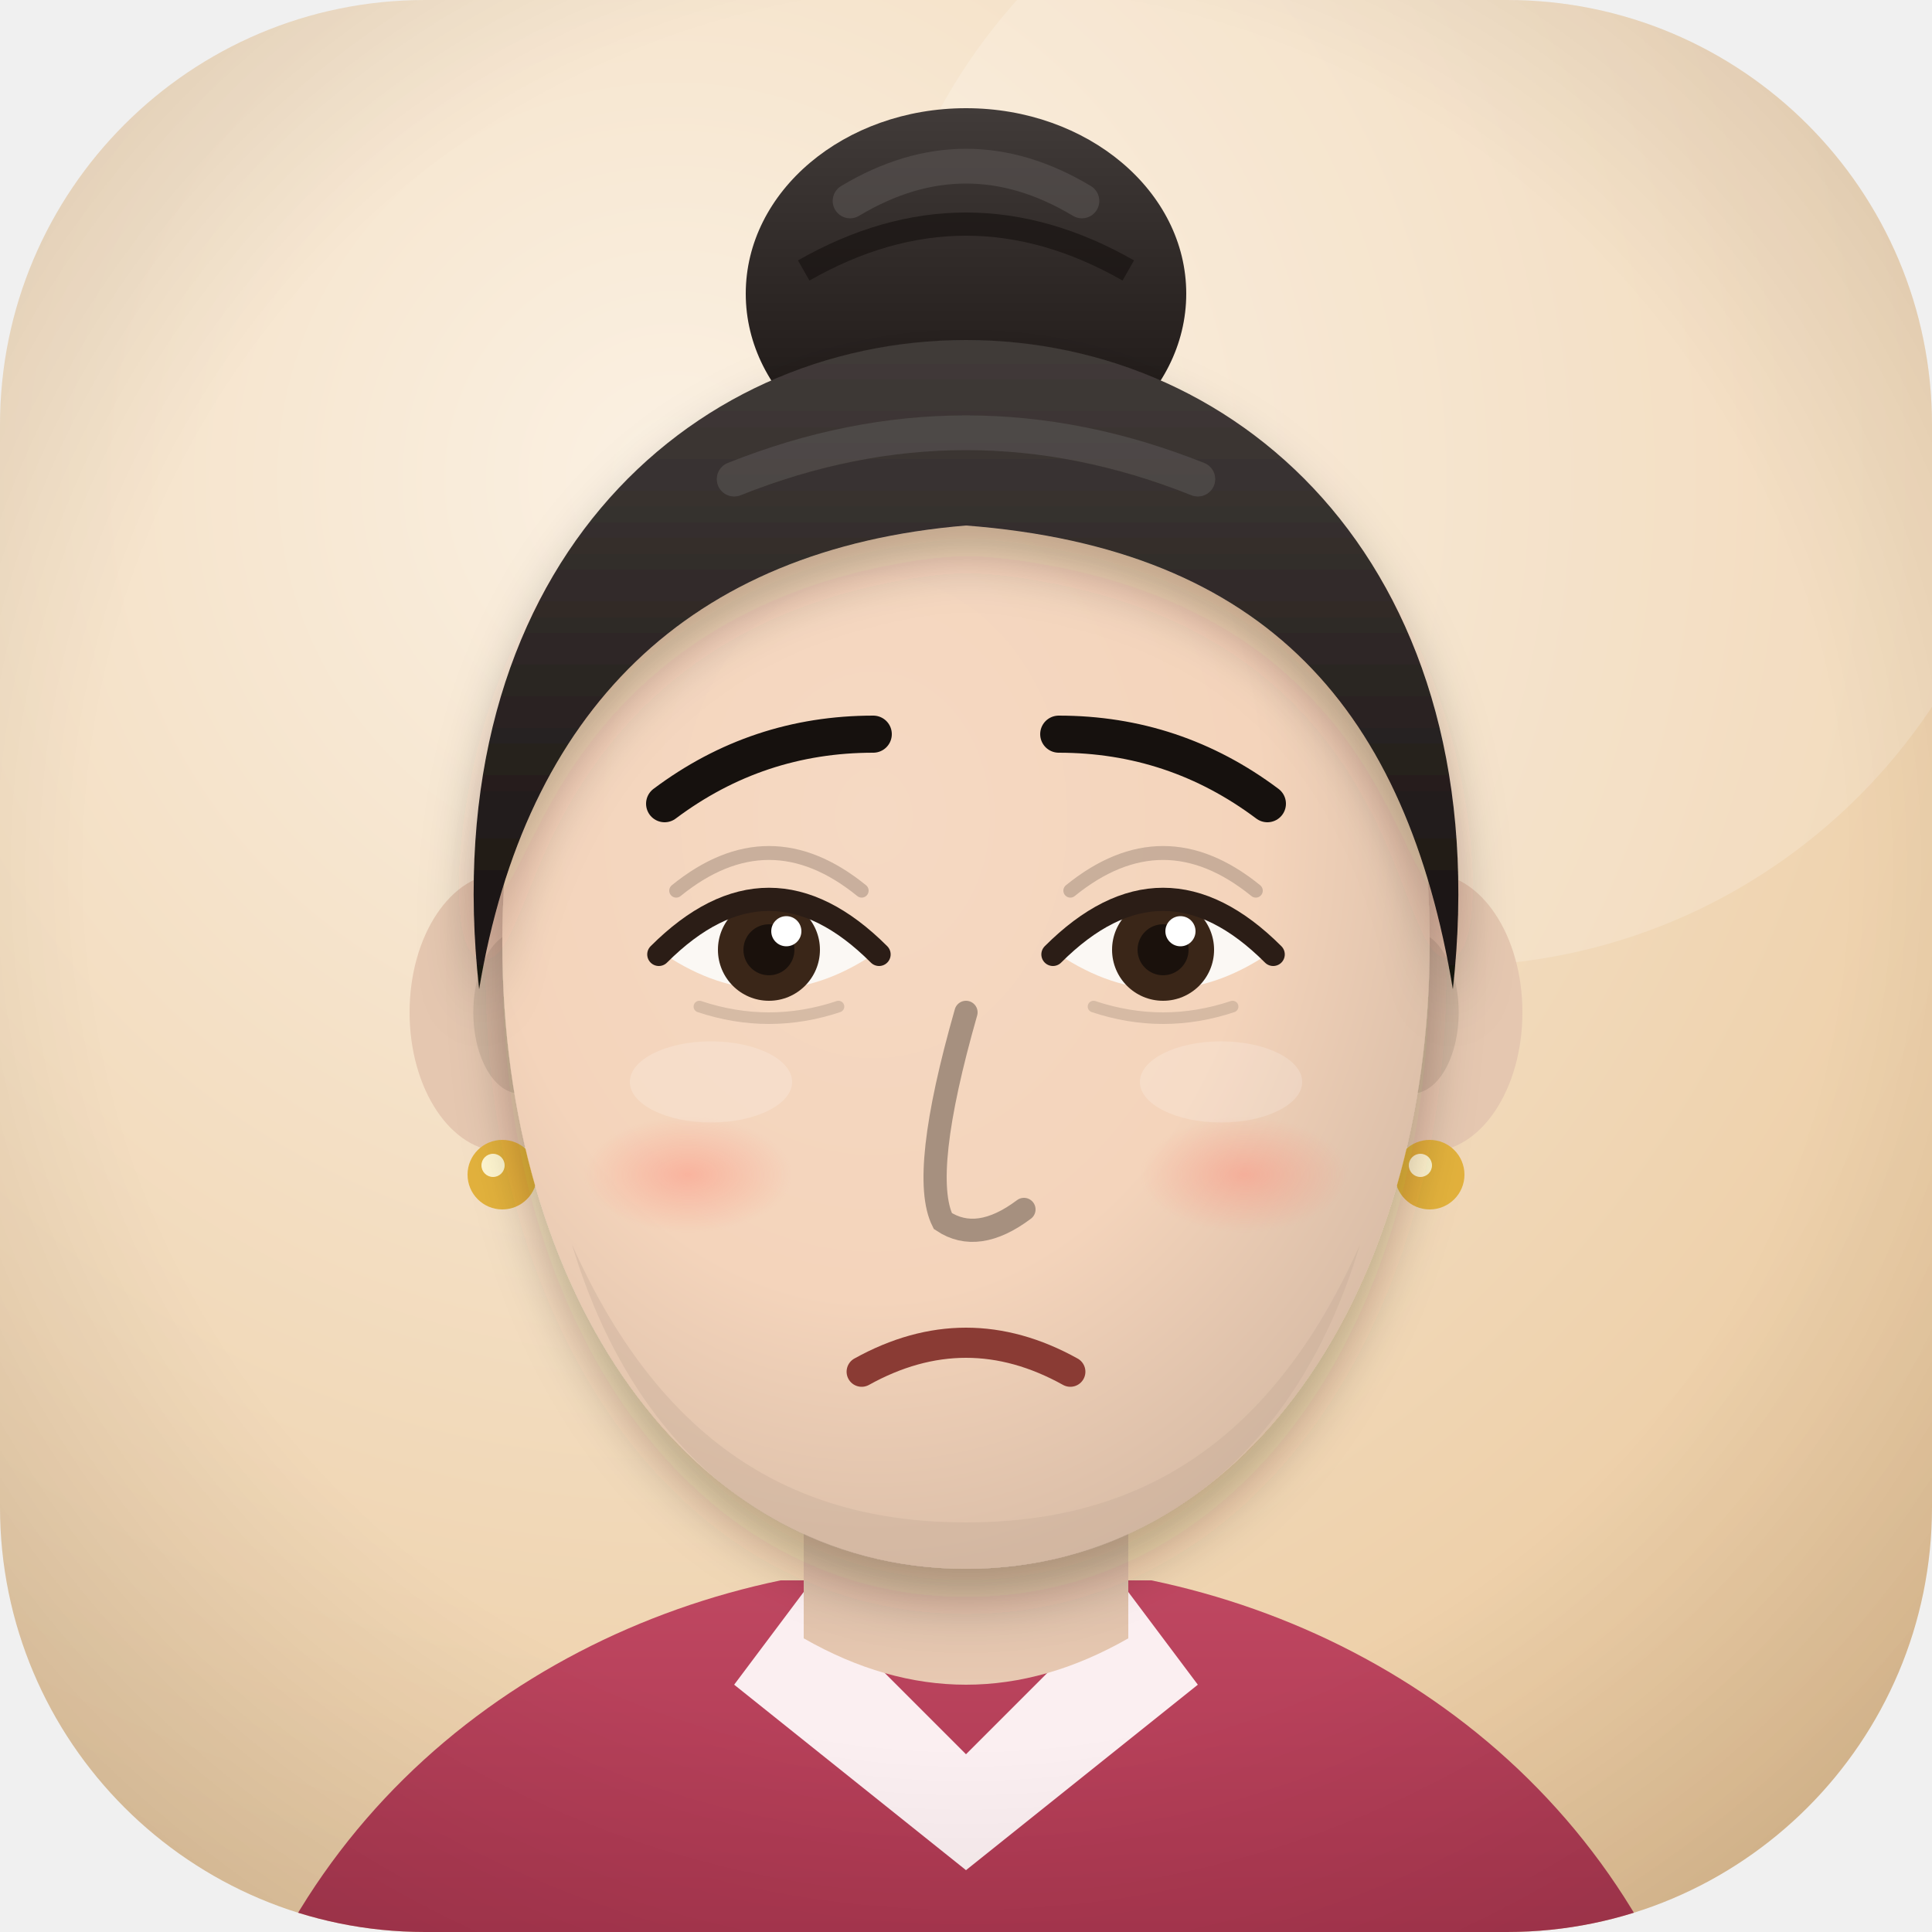
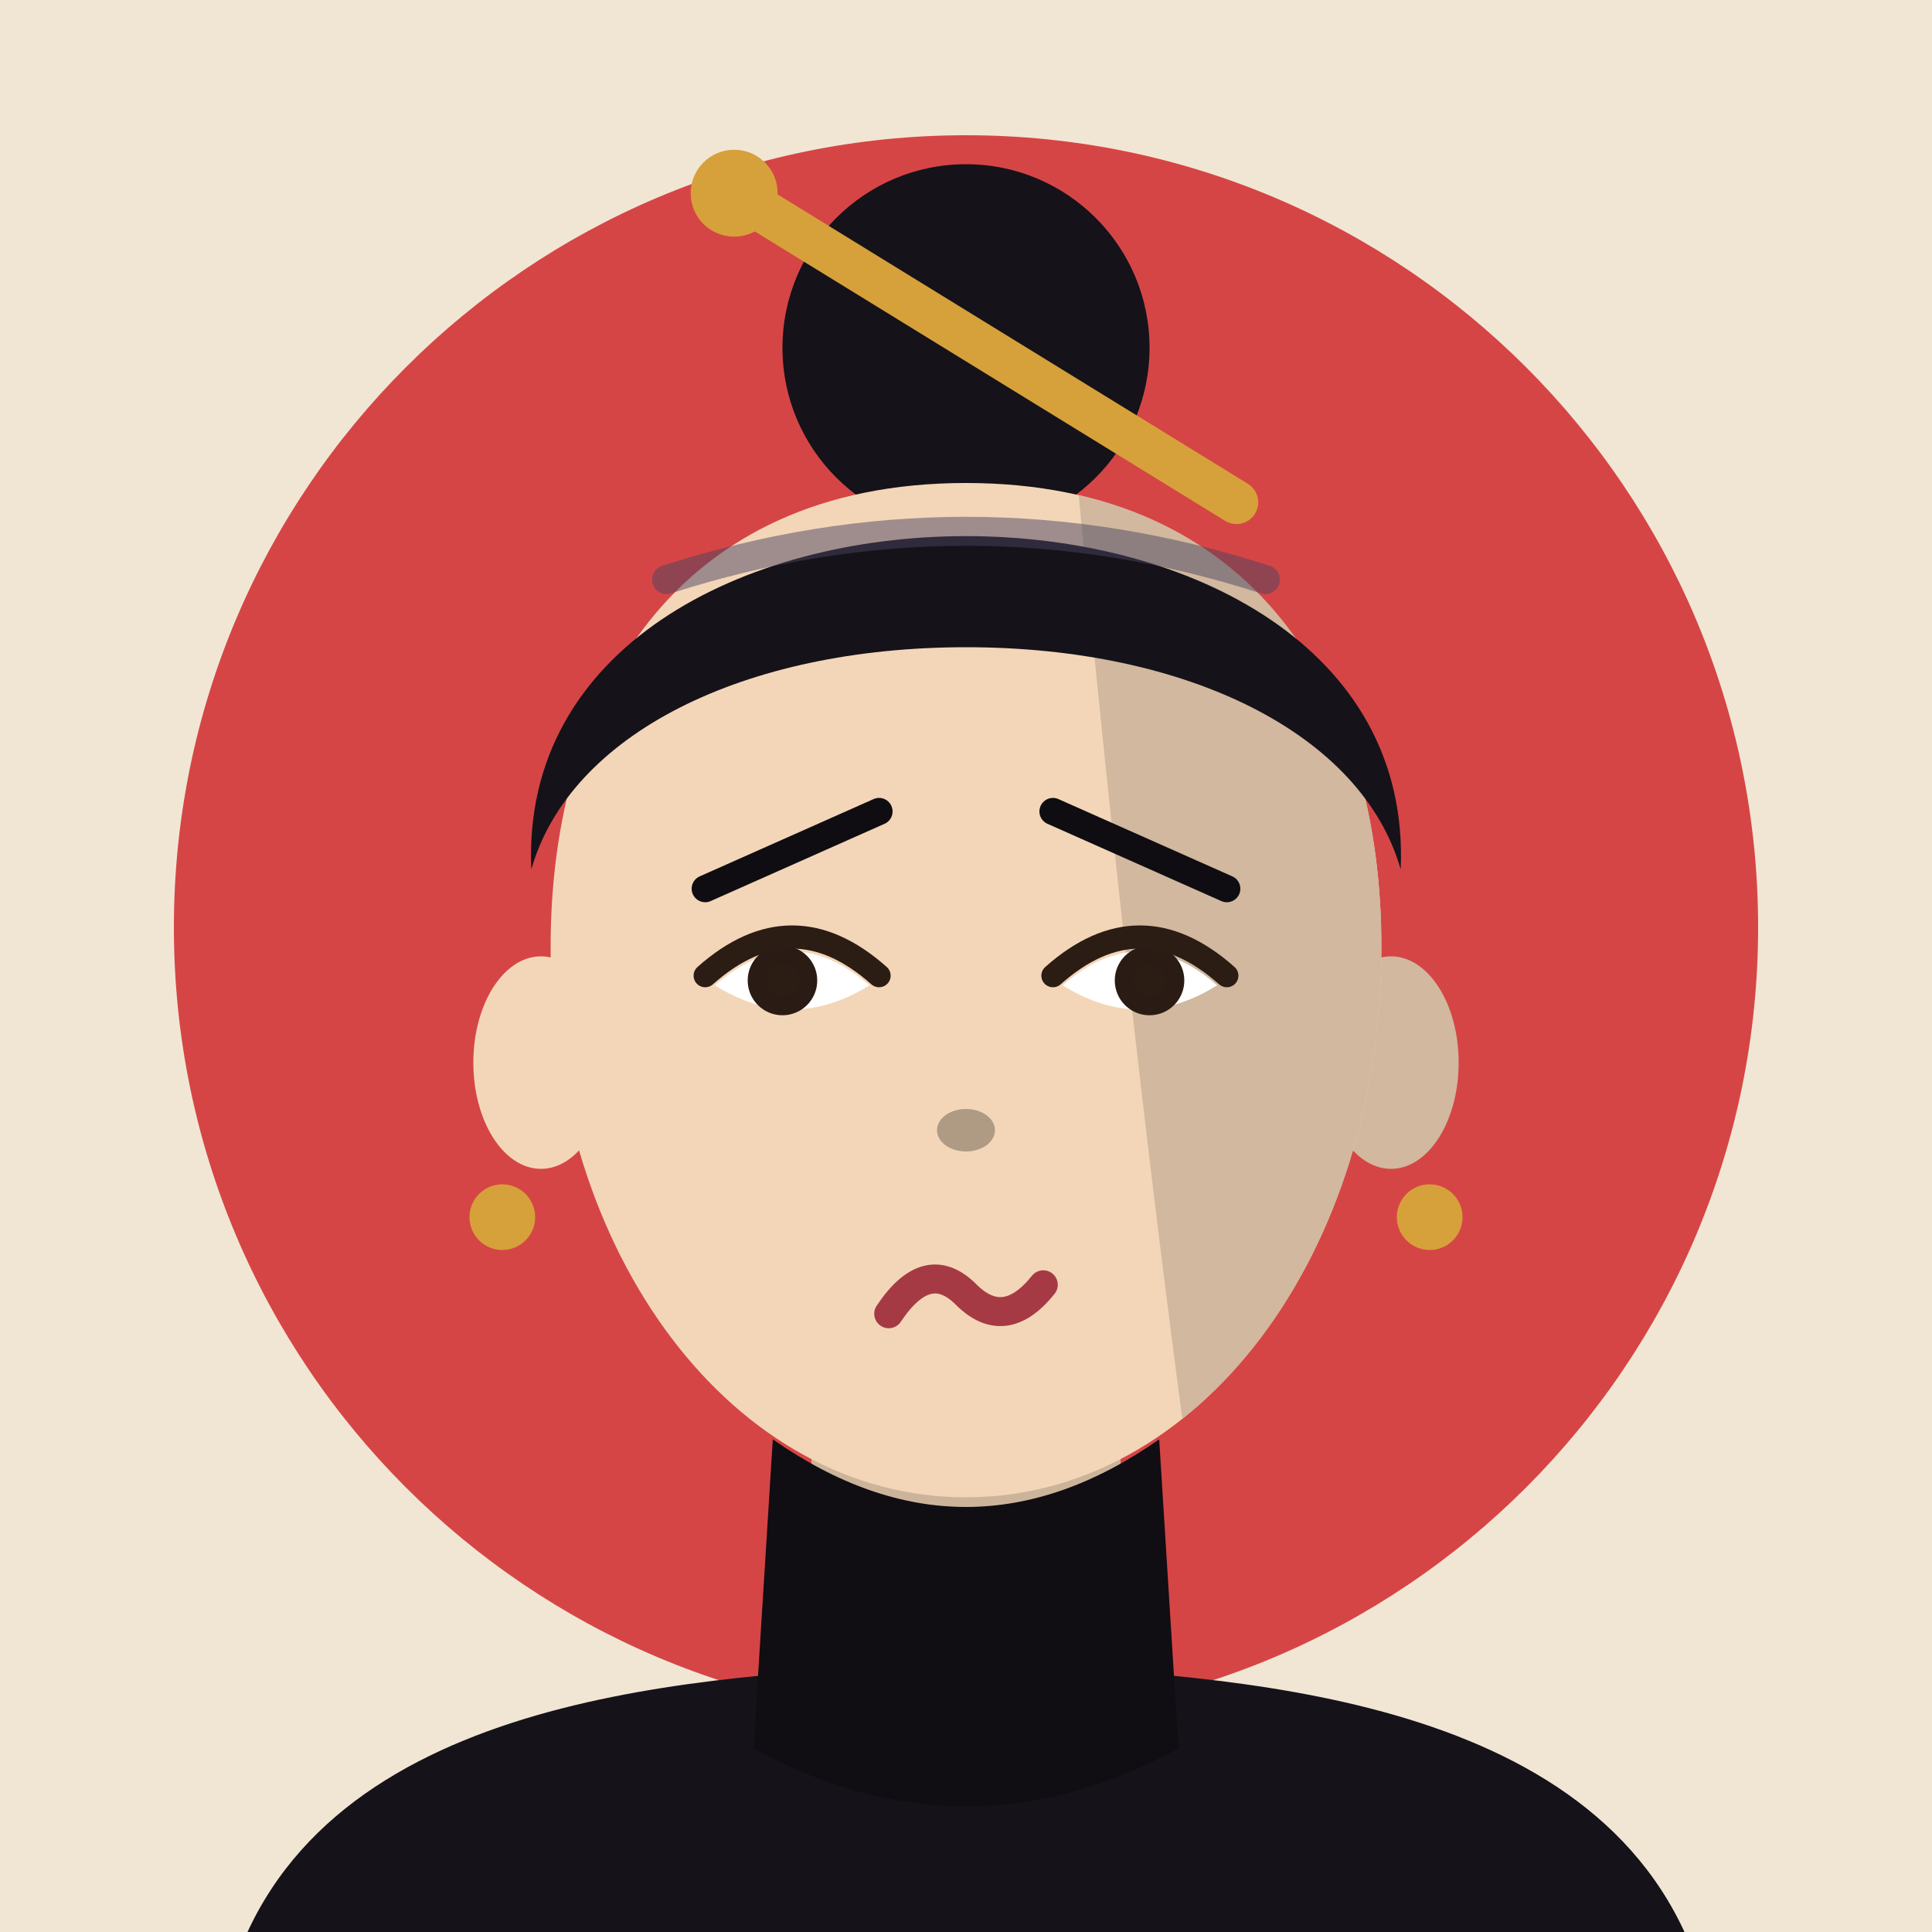
- <svg xmlns="http://www.w3.org/2000/svg" viewBox="0 0 200 200" width="200" height="200">
+ <svg xmlns="http://www.w3.org/2000/svg" viewBox="0 0 200 200">
  <defs>
-     <radialGradient id="p29bg" cx="0.35" cy="0.25" r="0.9">
-       <stop offset="0" stop-color="#fbf1e3" stop-opacity="1" />
-       <stop offset="1" stop-color="#eac79a" stop-opacity="1" />
-     </radialGradient>
-     <radialGradient id="p29sk" cx="0.4" cy="0.35" r="0.7">
-       <stop offset="0" stop-color="#f5d9c3" stop-opacity="1" />
-       <stop offset="0.6" stop-color="#f4d4bb" stop-opacity="1" />
-       <stop offset="1" stop-color="#d7bba5" stop-opacity="1" />
-     </radialGradient>
-     <linearGradient id="p29nk" x1="0" y1="0" x2="0" y2="1">
-       <stop offset="0" stop-color="#c8ae99" stop-opacity="1" />
-       <stop offset="1" stop-color="#e8c9b2" stop-opacity="1" />
-     </linearGradient>
-     <linearGradient id="p29hr" x1="0" y1="0" x2="0" y2="1">
-       <stop offset="0" stop-color="#413b39" stop-opacity="1" />
-       <stop offset="1" stop-color="#181210" stop-opacity="1" />
-     </linearGradient>
-     <linearGradient id="p29cl" x1="0" y1="0" x2="0" y2="1">
-       <stop offset="0" stop-color="#bf4761" stop-opacity="1" />
-       <stop offset="1" stop-color="#9c2b43" stop-opacity="1" />
-     </linearGradient>
-     <radialGradient id="p29bl" cx="0.5" cy="0.5" r="0.5">
-       <stop offset="0" stop-color="#ff8b7a" stop-opacity="0.45" />
-       <stop offset="1" stop-color="#ff8b7a" stop-opacity="0" />
-     </radialGradient>
-     <radialGradient id="p29vg" cx="0.5" cy="0.45" r="0.75">
-       <stop offset="0.6" stop-color="#000" stop-opacity="0" />
-       <stop offset="1" stop-color="#000" stop-opacity="0.16" />
-     </radialGradient>
-     <clipPath id="p29cp">
-       <rect width="200" height="200" rx="44" />
+     <clipPath id="c1271014505">
+       <path d="M100 40 C130 40 143 62 143 88 C143 120 124 145 100 145 C76 145 57 120 57 88 C57 62 70 40 100 40 Z" />
    </clipPath>
-     <filter id="p29rm" x="-20%" y="-20%" width="140%" height="140%">
-       <feDropShadow dx="0" dy="2.5" stdDeviation="2.2" flood-color="#2b1a10" flood-opacity="0.28" />
-     </filter>
+     <clipPath id="c1271014505f">
+       <rect width="200" height="200" />
+     </clipPath>
  </defs>
-   <g clip-path="url(#p29cp)">
-     <rect width="200" height="200" fill="url(#p29bg)" />
-     <circle cx="150" cy="40" r="60" fill="#fff" opacity="0.18" />
-     <g transform="translate(100 112) scale(1.2) translate(-100 -104)">
-       <ellipse cx="100" cy="36" rx="19" ry="16" fill="url(#p29hr)" />
-       <path d="M86 34 Q100 26 114 34" stroke="#140f0d" stroke-width="2" fill="none" opacity="0.6" />
-       <path d="M90 28 Q100 22 110 28" stroke="#5c5755" stroke-width="3" fill="none" stroke-linecap="round" opacity="0.55" />
-       <path d="M34 200 C38 170 60 152 84 147 L116 147 C140 152 162 170 166 200 Z" fill="url(#p29cl)" />
-       <path d="M86 148 L100 162 L114 148 L120 156 L100 172 L80 156 Z" fill="#fbeff1" />
-       <path d="M86 130 L86 152 Q100 160 114 152 L114 130 Z" fill="url(#p29nk)" />
-       <path d="M86 140 Q100 150 114 140 L114 134 Q100 144 86 134 Z" fill="#b79f8c" opacity="0.35" />
-       <ellipse cx="60" cy="98" rx="8" ry="12" fill="#e5c7b0" />
-       <ellipse cx="61.5" cy="98" rx="4" ry="7" fill="#c3aa96" opacity="0.6" />
-       <ellipse cx="140" cy="98" rx="8" ry="12" fill="#e5c7b0" />
-       <ellipse cx="138.5" cy="98" rx="4" ry="7" fill="#c3aa96" opacity="0.6" />
-       <circle cx="60" cy="112" r="3" fill="#e2b13c" />
-       <circle cx="59.2" cy="111.2" r="1" fill="#fff6d0" />
-       <circle cx="140" cy="112" r="3" fill="#e2b13c" />
-       <circle cx="139.2" cy="111.2" r="1" fill="#fff6d0" />
-       <path d="M100 46 C126 46 140 64 140 92 C140 122 124 146 100 146 C76 146 60 122 60 92 C60 64 74 46 100 46 Z" fill="url(#p29sk)" filter="url(#p29rm)" />
-       <path d="M66 118 C72 138 86 146 100 146 C114 146 128 138 134 118 C126 136 114 142 100 142 C86 142 74 136 66 118 Z" fill="#c3aa96" opacity="0.35" />
-       <ellipse cx="78" cy="104" rx="7" ry="3.5" fill="#fff" opacity="0.18" />
-       <ellipse cx="122" cy="104" rx="7" ry="3.5" fill="#fff" opacity="0.18" />
-       <ellipse cx="76" cy="112" rx="9" ry="5" fill="url(#p29bl)" />
-       <ellipse cx="124" cy="112" rx="9" ry="5" fill="url(#p29bl)" />
-       <path d="M74 80 Q82 74 92 74" stroke="#16110e" stroke-width="3.2" fill="none" stroke-linecap="round" />
-       <path d="M126 80 Q118 74 108 74" stroke="#16110e" stroke-width="3.2" fill="none" stroke-linecap="round" />
-       <path d="M74 93 Q83 84 92 93 Q83 99 74 93 Z" fill="#fbf8f4" />
-       <circle cx="83" cy="92.6" r="4.4" fill="#3a2618" />
-       <circle cx="83" cy="92.6" r="2.2" fill="#1a110c" />
-       <circle cx="84.5" cy="91" r="1.3" fill="#fff" />
-       <path d="M73.5 93 Q83 83.5 92.5 93" stroke="#2b1d16" stroke-width="2" fill="none" stroke-linecap="round" />
-       <path d="M75 87.5 Q83 81 91 87.5" stroke="#ab9483" stroke-width="1.2" fill="none" opacity="0.6" stroke-linecap="round" />
-       <path d="M77 97.5 Q83 99.5 89 97.5" stroke="#b79f8c" stroke-width="1" fill="none" opacity="0.5" stroke-linecap="round" />
-       <path d="M108 93 Q117 84 126 93 Q117 99 108 93 Z" fill="#fbf8f4" />
-       <circle cx="117" cy="92.6" r="4.4" fill="#3a2618" />
-       <circle cx="117" cy="92.6" r="2.2" fill="#1a110c" />
-       <circle cx="118.5" cy="91" r="1.3" fill="#fff" />
-       <path d="M107.5 93 Q117 83.5 126.5 93" stroke="#2b1d16" stroke-width="2" fill="none" stroke-linecap="round" />
-       <path d="M109 87.5 Q117 81 125 87.5" stroke="#ab9483" stroke-width="1.2" fill="none" opacity="0.6" stroke-linecap="round" />
-       <path d="M111 97.5 Q117 99.5 123 97.5" stroke="#b79f8c" stroke-width="1" fill="none" opacity="0.5" stroke-linecap="round" />
-       <path d="M100 98 Q96 112 98 116 Q101 118 105 115" stroke="#a6907f" stroke-width="2" fill="none" stroke-linecap="round" />
-       <path d="M91 129 Q100 124 109 129" stroke="#8a3b34" stroke-width="2.6" fill="none" stroke-linecap="round" />
-       <g filter="url(#p29rm)">
-         <path d="M58 96 C54 60 76 40 100 40 C124 40 146 60 142 96 C138 72 126 58 100 56 C76 58 62 72 58 96 Z" fill="url(#p29hr)" />
-         <path d="M80 52 Q100 44 120 52" stroke="#5c5755" stroke-width="3" fill="none" stroke-linecap="round" opacity="0.55" />
+   <g clip-path="url(#c1271014505f)">
+     <rect width="200" height="200" fill="#f1e6d4" />
+     <circle cx="100" cy="96" r="82" fill="#d64545" />
+     <g transform="translate(0 10)">
+       <path d="M84 129 L84 167 Q100 179 116 167 L116 129 Z" fill="#ccb49b" />
+       <path d="M22 208 C22 171 58 165 84 163 Q100 175 116 163 C142 165 178 171 178 208 Z" fill="#15121a" />
+       <path d="M80 139 Q100 153 120 139 L122 171 Q100 183 78 171 Z" fill="#100d13" />
+       <g transform="rotate(0 100 145)">
+         <circle cx="100" cy="26" r="19" fill="#15121a" />
+         <path d="M76 10 L128 42" stroke="#d6a13a" stroke-width="4.5" stroke-linecap="round" />
+         <circle cx="76" cy="10" r="4.5" fill="#d6a13a" />
+         <ellipse cx="56" cy="100" rx="7" ry="11" fill="#f3d6b8" />
+         <ellipse cx="144" cy="100" rx="7" ry="11" fill="#d1b89e" />
+         <path d="M100 40 C130 40 143 62 143 88 C143 120 124 145 100 145 C76 145 57 120 57 88 C57 62 70 40 100 40 Z" fill="#f3d6b8" />
+         <g clip-path="url(#c1271014505)">
+           <path d="M108 0 L200 0 L200 200 L132 200 Q118 120 108 0 Z" fill="#d1b89e" />
+         </g>
+         <path d="M55 80 C53 34 147 34 145 80 C141 66 123 57 100 57 C77 57 59 66 55 80 Z" fill="#15121a" />
+         <path d="M69 50 Q100 40 131 50" fill="none" stroke="#4a4460" stroke-width="3" opacity="0.5" stroke-linecap="round" />
+         <path d="M91 74 Q82 78 73 82" fill="none" stroke="#0f0d12" stroke-width="2.8" stroke-linecap="round" />
+         <path d="M109 74 Q118 78 127 82" fill="none" stroke="#0f0d12" stroke-width="2.8" stroke-linecap="round" />
+         <path d="M74 92 Q82 85 90 92 Q82 97 74 92 Z" fill="#fff" />
+         <circle cx="81" cy="91.5" r="3.6" fill="#2a1c14" />
+         <circle cx="81" cy="91.5" r="1.7" fill="#2b1c14" />
+         <path d="M73 91 Q82 83 91 91" fill="none" stroke="#2b1c14" stroke-width="2.4" stroke-linecap="round" />
+         <path d="M110 92 Q118 85 126 92 Q118 97 110 92 Z" fill="#fff" />
+         <circle cx="119" cy="91.5" r="3.6" fill="#2a1c14" />
+         <circle cx="119" cy="91.5" r="1.7" fill="#2b1c14" />
+         <path d="M109 91 Q118 83 127 91" fill="none" stroke="#2b1c14" stroke-width="2.4" stroke-linecap="round" />
+         <ellipse cx="100" cy="107" rx="3" ry="2.2" fill="#af9a84" />
+         <path d="M92 126 Q96 120 100 124 Q104 128 108 123" fill="none" stroke="#a63a44" stroke-width="3" stroke-linecap="round" />
+         <circle cx="52" cy="116" r="3.4" fill="#d6a13a" stroke="#d6a13a" stroke-width="0" />
+         <circle cx="148" cy="116" r="3.4" fill="#d6a13a" stroke="#d6a13a" stroke-width="0" />
      </g>
    </g>
-     <rect width="200" height="200" fill="url(#p29vg)" />
  </g>
</svg>
